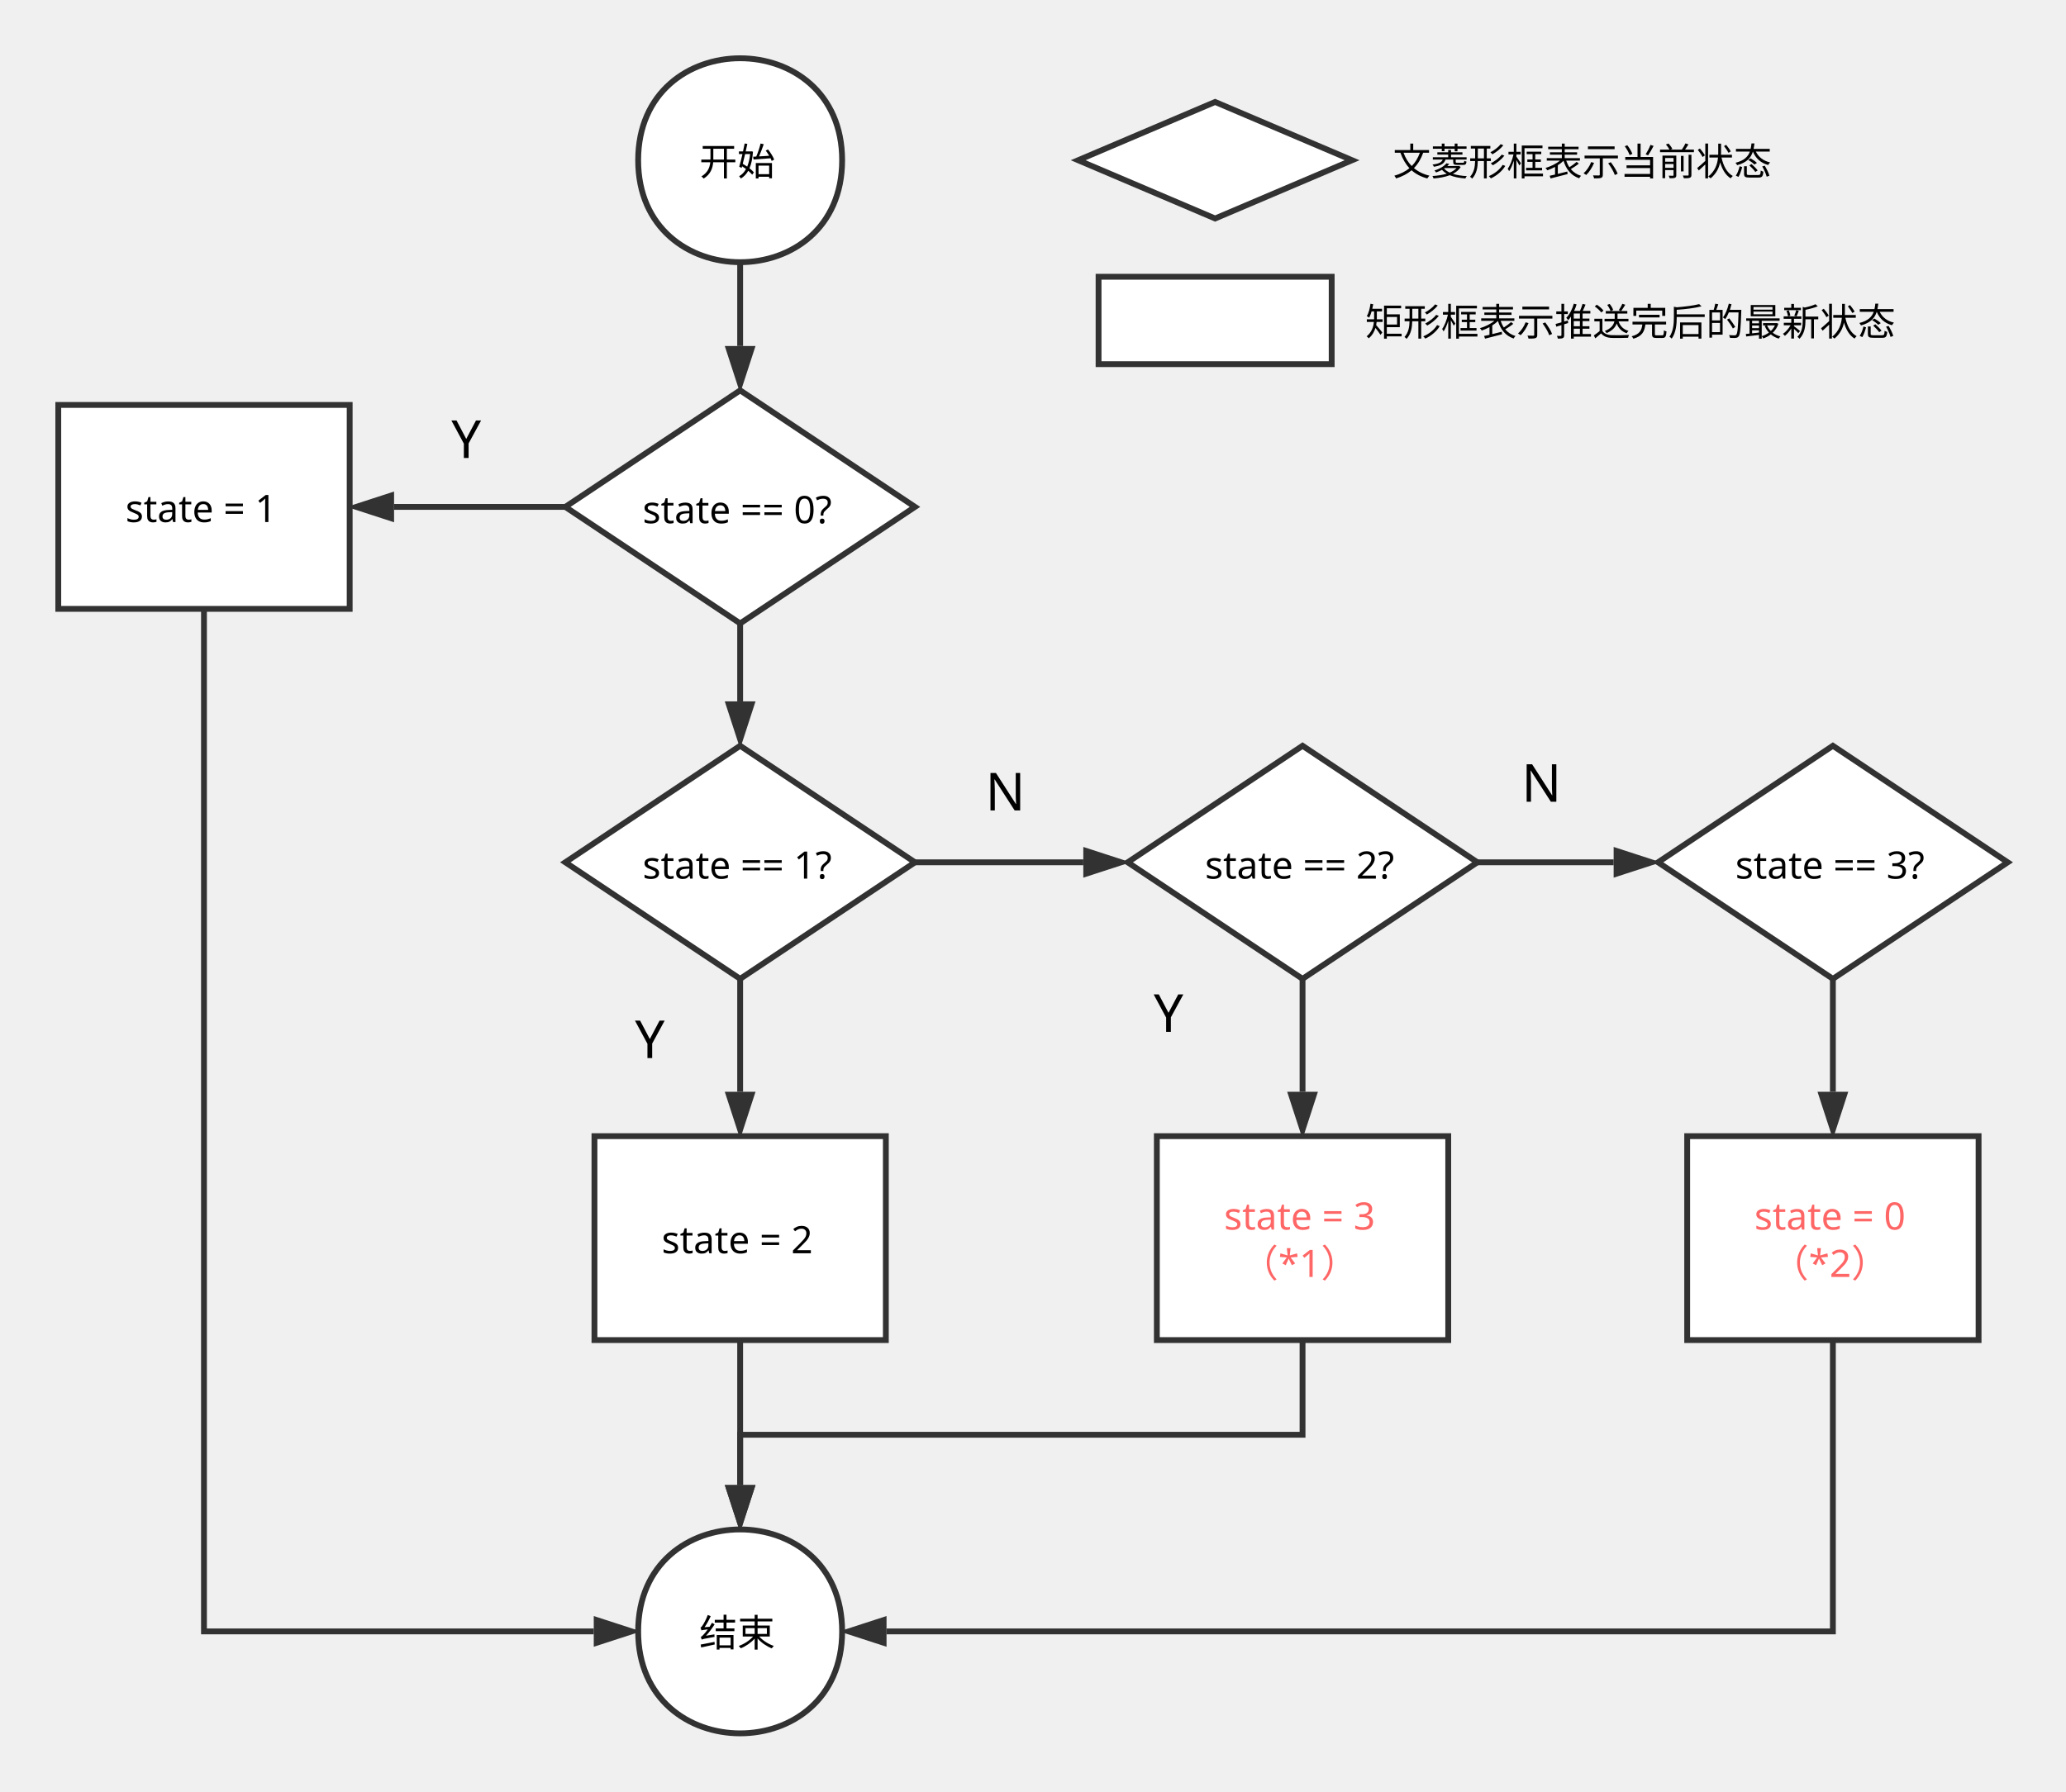
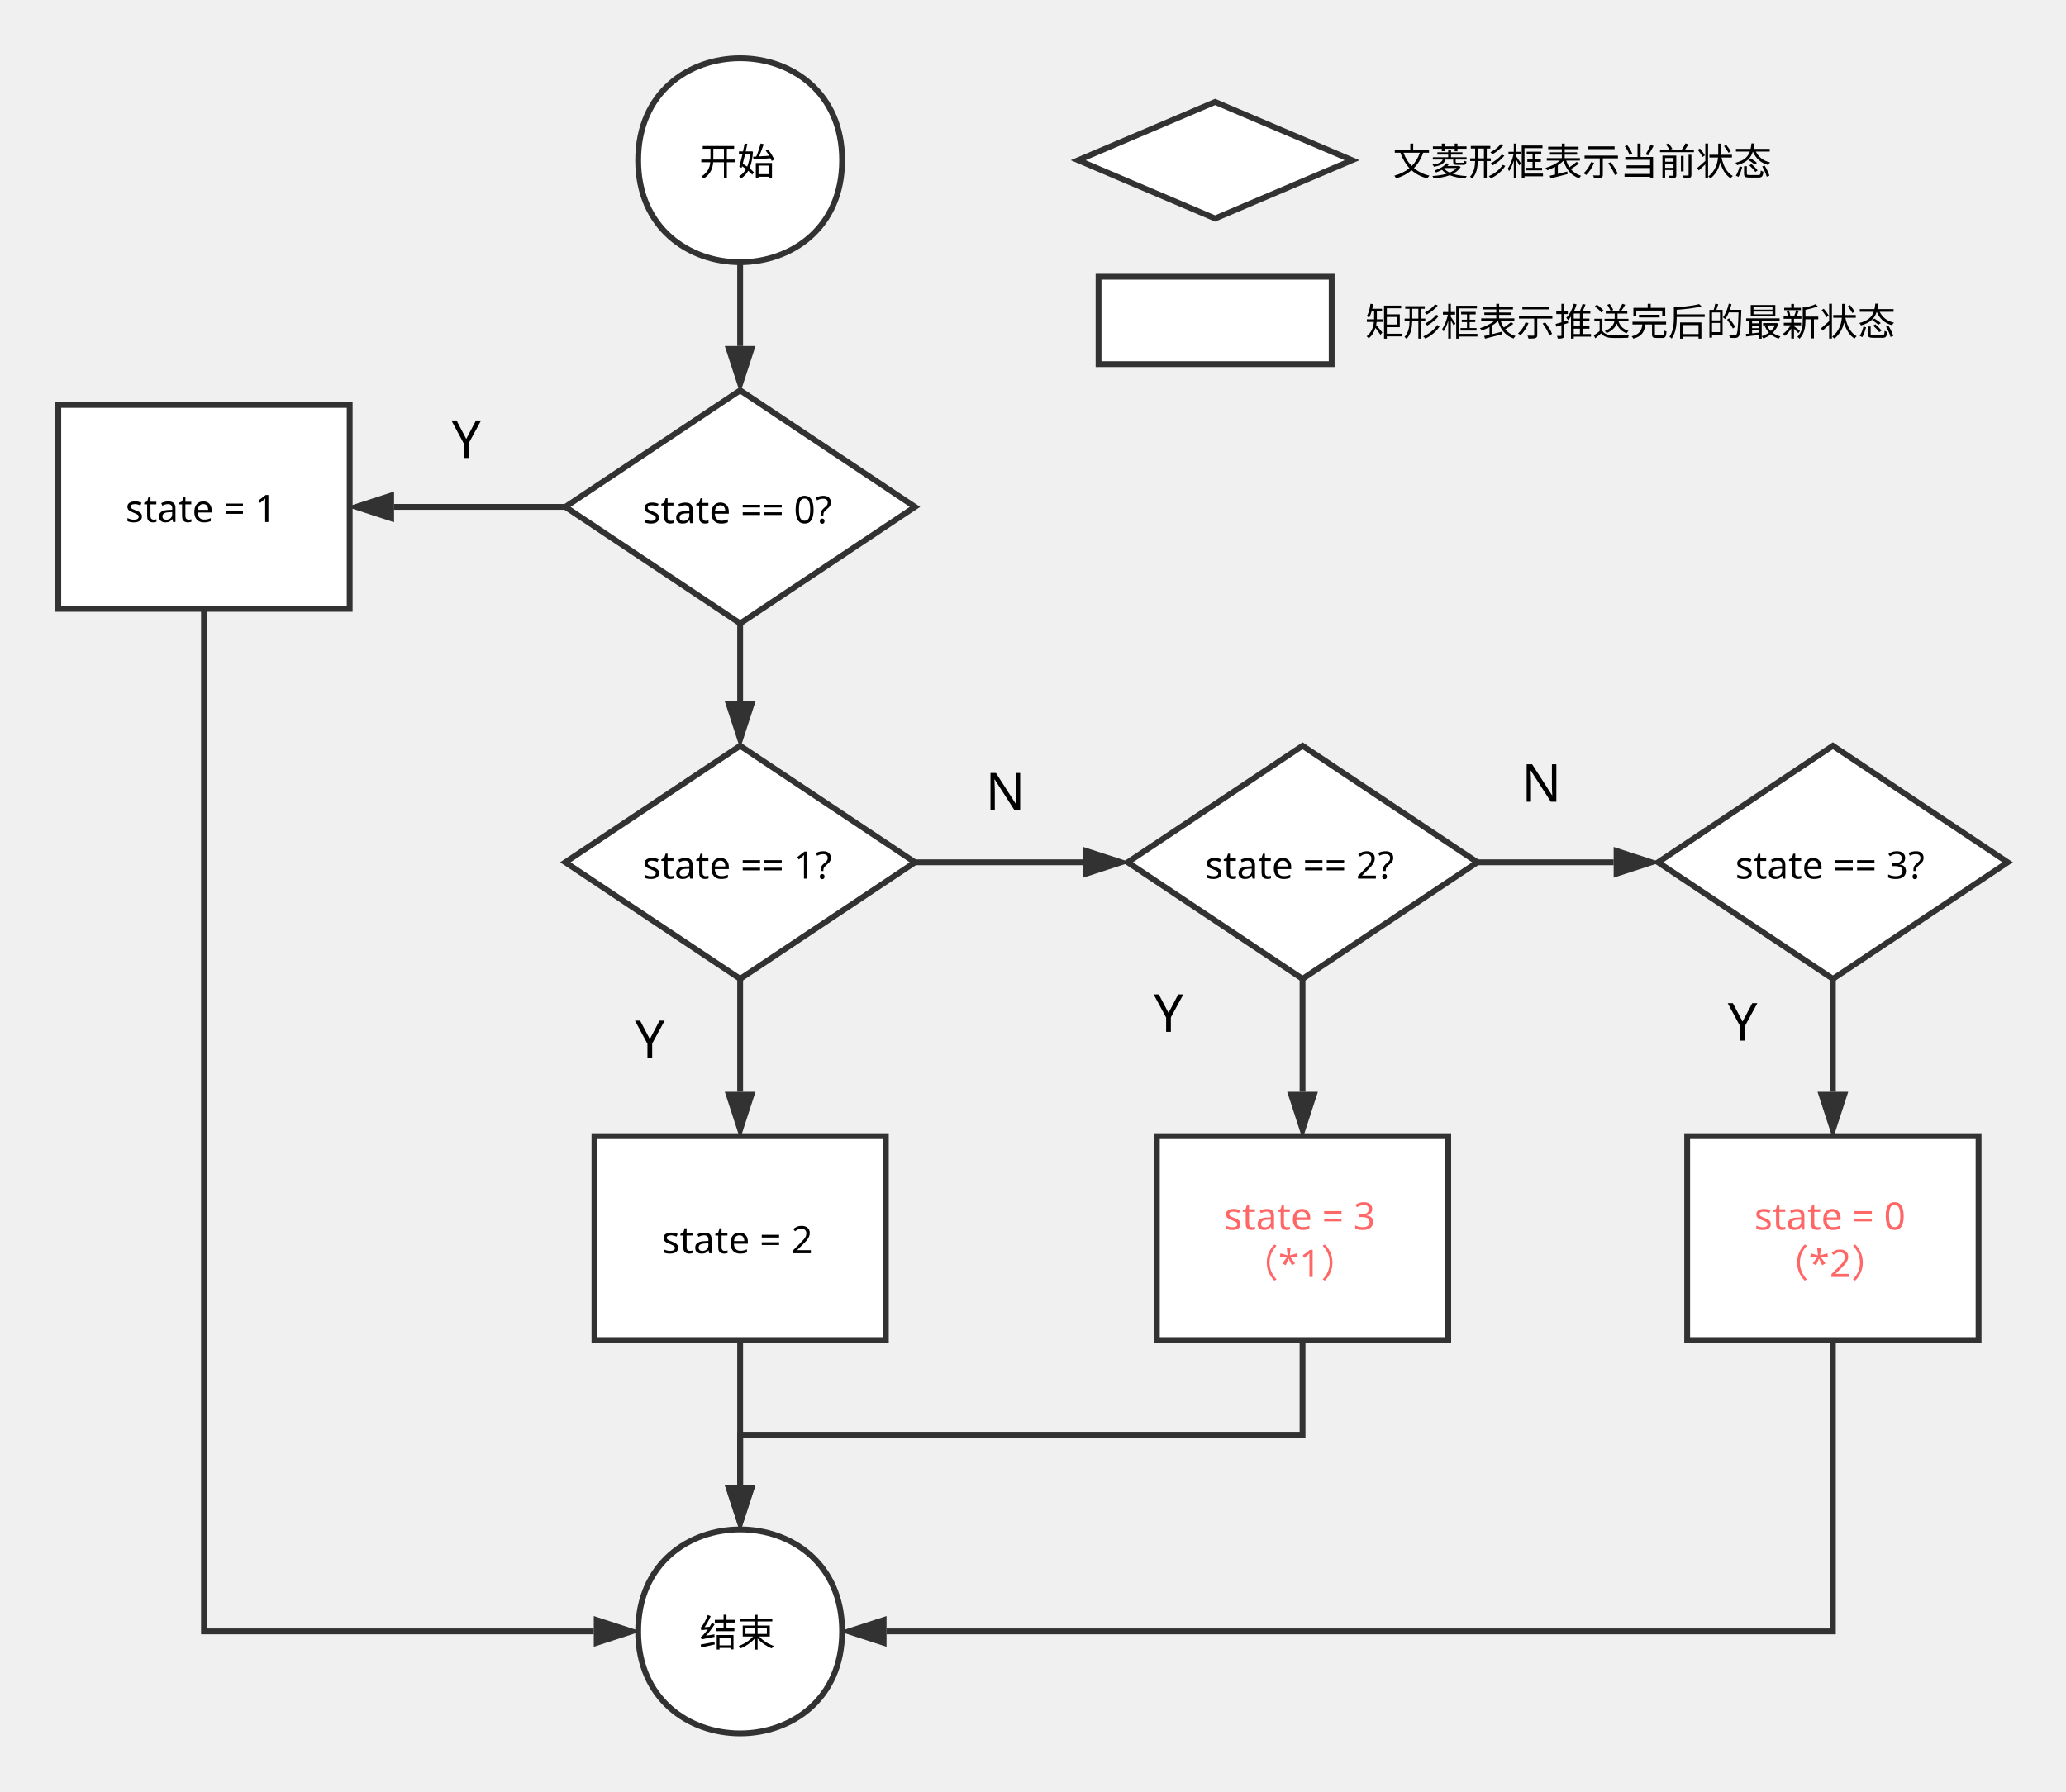
<svg xmlns="http://www.w3.org/2000/svg" id="processonSvg1000" viewBox="14.0 10.0 709.0 615.0" width="709.0" height="615.0">
  <defs id="ProcessOnDefs1001">
    <marker id="ProcessOnMarker1011" markerUnits="userSpaceOnUse" orient="auto" markerWidth="16.236" markerHeight="10.551" viewBox="-1.0 -1.376 16.236 10.551" refX="-1.0" refY="3.899">
      <path id="ProcessOnPath1012" d="M12.0 3.899L0.0 7.798V0.0Z" stroke="#323232" stroke-width="2.0" fill="#323232" transform="matrix(1.0,0.0,0.0,1.0,0.0,0.0)" />
    </marker>
    <marker id="ProcessOnMarker1019" markerUnits="userSpaceOnUse" orient="auto" markerWidth="16.236" markerHeight="10.551" viewBox="-1.0 -1.376 16.236 10.551" refX="-1.0" refY="3.899">
      <path id="ProcessOnPath1020" d="M12.0 3.899L0.0 7.798V0.0Z" stroke="#323232" stroke-width="2.0" fill="#323232" transform="matrix(1.0,0.0,0.0,1.0,0.0,0.0)" />
    </marker>
    <marker id="ProcessOnMarker1031" markerUnits="userSpaceOnUse" orient="auto" markerWidth="16.236" markerHeight="10.551" viewBox="-1.0 -1.376 16.236 10.551" refX="-1.0" refY="3.899">
      <path id="ProcessOnPath1032" d="M12.0 3.899L0.0 7.798V0.0Z" stroke="#323232" stroke-width="2.0" fill="#323232" transform="matrix(1.0,0.0,0.0,1.0,0.0,0.0)" />
    </marker>
    <marker id="ProcessOnMarker1039" markerUnits="userSpaceOnUse" orient="auto" markerWidth="16.236" markerHeight="10.551" viewBox="-1.0 -1.376 16.236 10.551" refX="-1.0" refY="3.899">
      <path id="ProcessOnPath1040" d="M12.0 3.899L0.0 7.798V0.0Z" stroke="#323232" stroke-width="2.0" fill="#323232" transform="matrix(1.0,0.0,0.0,1.0,0.0,0.0)" />
    </marker>
    <marker id="ProcessOnMarker1051" markerUnits="userSpaceOnUse" orient="auto" markerWidth="16.236" markerHeight="10.551" viewBox="-1.0 -1.376 16.236 10.551" refX="-1.0" refY="3.899">
      <path id="ProcessOnPath1052" d="M12.0 3.899L0.0 7.798V0.0Z" stroke="#323232" stroke-width="2.0" fill="#323232" transform="matrix(1.0,0.0,0.0,1.0,0.0,0.0)" />
    </marker>
    <marker id="ProcessOnMarker1064" markerUnits="userSpaceOnUse" orient="auto" markerWidth="16.236" markerHeight="10.551" viewBox="-1.0 -1.376 16.236 10.551" refX="-1.0" refY="3.899">
      <path id="ProcessOnPath1065" d="M12.0 3.899L0.0 7.798V0.0Z" stroke="#323232" stroke-width="2.0" fill="#323232" transform="matrix(1.0,0.0,0.0,1.0,0.0,0.0)" />
    </marker>
    <marker id="ProcessOnMarker1076" markerUnits="userSpaceOnUse" orient="auto" markerWidth="16.236" markerHeight="10.551" viewBox="-1.0 -1.376 16.236 10.551" refX="-1.0" refY="3.899">
      <path id="ProcessOnPath1077" d="M12.0 3.899L0.0 7.798V0.0Z" stroke="#323232" stroke-width="2.0" fill="#323232" transform="matrix(1.0,0.0,0.0,1.0,0.0,0.0)" />
    </marker>
    <marker id="ProcessOnMarker1089" markerUnits="userSpaceOnUse" orient="auto" markerWidth="16.236" markerHeight="10.551" viewBox="-1.0 -1.376 16.236 10.551" refX="-1.0" refY="3.899">
      <path id="ProcessOnPath1090" d="M12.0 3.899L0.0 7.798V0.0Z" stroke="#323232" stroke-width="2.0" fill="#323232" transform="matrix(1.0,0.0,0.0,1.0,0.0,0.0)" />
    </marker>
    <marker id="ProcessOnMarker1101" markerUnits="userSpaceOnUse" orient="auto" markerWidth="16.236" markerHeight="10.551" viewBox="-1.0 -1.376 16.236 10.551" refX="-1.0" refY="3.899">
      <path id="ProcessOnPath1102" d="M12.0 3.899L0.0 7.798V0.0Z" stroke="#323232" stroke-width="2.0" fill="#323232" transform="matrix(1.0,0.0,0.0,1.0,0.0,0.0)" />
    </marker>
    <marker id="ProcessOnMarker1105" markerUnits="userSpaceOnUse" orient="auto" markerWidth="16.236" markerHeight="10.551" viewBox="-1.0 -1.376 16.236 10.551" refX="-1.0" refY="3.899">
      <path id="ProcessOnPath1106" d="M12.0 3.899L0.0 7.798V0.0Z" stroke="#323232" stroke-width="2.0" fill="#323232" transform="matrix(1.0,0.0,0.0,1.0,0.0,0.0)" />
    </marker>
    <marker id="ProcessOnMarker1109" markerUnits="userSpaceOnUse" orient="auto" markerWidth="16.236" markerHeight="10.551" viewBox="-1.0 -1.376 16.236 10.551" refX="-1.0" refY="3.899">
      <path id="ProcessOnPath1110" d="M12.0 3.899L0.0 7.798V0.0Z" stroke="#323232" stroke-width="2.0" fill="#323232" transform="matrix(1.0,0.0,0.0,1.0,0.0,0.0)" />
    </marker>
    <marker id="ProcessOnMarker1113" markerUnits="userSpaceOnUse" orient="auto" markerWidth="16.236" markerHeight="10.551" viewBox="-1.0 -1.376 16.236 10.551" refX="-1.0" refY="3.899">
      <path id="ProcessOnPath1114" d="M12.0 3.899L0.0 7.798V0.0Z" stroke="#323232" stroke-width="2.0" fill="#323232" transform="matrix(1.0,0.0,0.0,1.0,0.0,0.0)" />
    </marker>
  </defs>
  <g id="ProcessOnG1002">
    <path id="ProcessOnPath1003" d="M14.0 10.0H723.0V625.0H14.0V10.0Z" fill="none" />
    <g id="ProcessOnG1004">
      <g id="ProcessOnG1005" transform="matrix(1.0,0.0,0.0,1.0,208.0,144.0)" opacity="1.0">
        <path id="ProcessOnPath1006" d="M0.0 40.0L60.0 0.0L120.0 40.0L60.0 80.0Z" stroke="#323232" stroke-width="2.0" stroke-dasharray="none" opacity="1.0" fill="#ffffff" />
        <g id="ProcessOnG1007" transform="matrix(1.0,0.0,0.0,1.0,10.0,32.275)">
          <text id="ProcessOnText1008" fill="#000000" font-size="13" x="49.0" y="13.325" font-family="微软雅黑" font-weight="normal" font-style="normal" text-decoration="none" family="微软雅黑" text-anchor="middle" size="13">state == 0?</text>
        </g>
      </g>
      <g id="ProcessOnG1009">
        <path id="ProcessOnPath1010" d="M268.0 100.0L268.0 122.0L268.0 122.0L268.0 128.764" stroke="#323232" stroke-width="2.0" stroke-dasharray="none" fill="none" marker-end="url(#ProcessOnMarker1011)" />
      </g>
      <g id="ProcessOnG1013" transform="matrix(1.0,0.0,0.0,1.0,34.0,149.0)" opacity="1.0">
        <path id="ProcessOnPath1014" d="M0.0 0.0L100.0 0.0L100.0 70.0L0.0 70.0Z" stroke="#323232" stroke-width="2.0" stroke-dasharray="none" opacity="1.0" fill="#ffffff" />
        <g id="ProcessOnG1015" transform="matrix(1.0,0.0,0.0,1.0,10.0,26.875)">
          <text id="ProcessOnText1016" fill="#000000" font-size="13" x="39.0" y="13.325" font-family="微软雅黑" font-weight="normal" font-style="normal" text-decoration="none" family="微软雅黑" text-anchor="middle" size="13">state = 1</text>
        </g>
      </g>
      <g id="ProcessOnG1017">
        <path id="ProcessOnPath1018" d="M208.0 184.0L171.0 184.0L171.0 184.0L149.236 184.0" stroke="#323232" stroke-width="2.0" stroke-dasharray="none" fill="none" marker-end="url(#ProcessOnMarker1019)" />
      </g>
      <g id="ProcessOnG1021" transform="matrix(1.0,0.0,0.0,1.0,95.0,140.0)" opacity="1.0">
        <path id="ProcessOnPath1022" d="M0.0 0.0L160.0 0.0L160.0 40.0L0.0 40.0Z" stroke="none" stroke-width="0.0" stroke-dasharray="none" opacity="1.0" fill="none" />
        <g id="ProcessOnG1023" transform="matrix(1.0,0.0,0.0,1.0,0.0,8.75)">
          <text id="ProcessOnText1024" fill="#000000" font-size="18" x="79.0" y="18.45" font-family="微软雅黑" font-weight="normal" font-style="normal" text-decoration="none" family="微软雅黑" text-anchor="middle" size="18">Y</text>
        </g>
      </g>
      <g id="ProcessOnG1025" transform="matrix(1.0,0.0,0.0,1.0,208.0,266.0)" opacity="1.0">
        <path id="ProcessOnPath1026" d="M0.0 40.0L60.0 0.0L120.0 40.0L60.0 80.0Z" stroke="#323232" stroke-width="2.0" stroke-dasharray="none" opacity="1.0" fill="#ffffff" />
        <g id="ProcessOnG1027" transform="matrix(1.0,0.0,0.0,1.0,10.0,32.275)">
          <text id="ProcessOnText1028" fill="#000000" font-size="13" x="49.0" y="13.325" font-family="微软雅黑" font-weight="normal" font-style="normal" text-decoration="none" family="微软雅黑" text-anchor="middle" size="13">state == 1?</text>
        </g>
      </g>
      <g id="ProcessOnG1029">
        <path id="ProcessOnPath1030" d="M268.0 224.0L268.0 245.0L268.0 245.0L268.0 250.764" stroke="#323232" stroke-width="2.0" stroke-dasharray="none" fill="none" marker-end="url(#ProcessOnMarker1031)" />
      </g>
      <g id="ProcessOnG1033" transform="matrix(1.0,0.0,0.0,1.0,218.0,400.0)" opacity="1.0">
        <path id="ProcessOnPath1034" d="M0.0 0.0L100.0 0.0L100.0 70.0L0.0 70.0Z" stroke="#323232" stroke-width="2.0" stroke-dasharray="none" opacity="1.0" fill="#ffffff" />
        <g id="ProcessOnG1035" transform="matrix(1.0,0.0,0.0,1.0,10.0,26.875)">
          <text id="ProcessOnText1036" fill="#000000" font-size="13" x="39.0" y="13.325" font-family="微软雅黑" font-weight="normal" font-style="normal" text-decoration="none" family="微软雅黑" text-anchor="middle" size="13">state = 2</text>
        </g>
      </g>
      <g id="ProcessOnG1037">
        <path id="ProcessOnPath1038" d="M268.0 346.0L268.0 373.0L268.0 373.0L268.0 384.764" stroke="#323232" stroke-width="2.0" stroke-dasharray="none" fill="none" marker-end="url(#ProcessOnMarker1039)" />
      </g>
      <g id="ProcessOnG1041" transform="matrix(1.0,0.0,0.0,1.0,158.0,346.0)" opacity="1.0">
        <path id="ProcessOnPath1042" d="M0.0 0.0L160.0 0.0L160.0 40.0L0.0 40.0Z" stroke="none" stroke-width="0.0" stroke-dasharray="none" opacity="1.0" fill="none" />
        <g id="ProcessOnG1043" transform="matrix(1.0,0.0,0.0,1.0,0.0,8.75)">
          <text id="ProcessOnText1044" fill="#000000" font-size="18" x="79.0" y="18.45" font-family="微软雅黑" font-weight="normal" font-style="normal" text-decoration="none" family="微软雅黑" text-anchor="middle" size="18">Y</text>
        </g>
      </g>
      <g id="ProcessOnG1045" transform="matrix(1.0,0.0,0.0,1.0,401.0,266.0)" opacity="1.0">
        <path id="ProcessOnPath1046" d="M0.0 40.0L60.0 0.0L120.0 40.0L60.0 80.0Z" stroke="#323232" stroke-width="2.0" stroke-dasharray="none" opacity="1.0" fill="#ffffff" />
        <g id="ProcessOnG1047" transform="matrix(1.0,0.0,0.0,1.0,10.0,32.275)">
          <text id="ProcessOnText1048" fill="#000000" font-size="13" x="49.0" y="13.325" font-family="微软雅黑" font-weight="normal" font-style="normal" text-decoration="none" family="微软雅黑" text-anchor="middle" size="13">state == 2?</text>
        </g>
      </g>
      <g id="ProcessOnG1049">
        <path id="ProcessOnPath1050" d="M328.0 306.0L364.5 306.0L364.5 306.0L385.764 306.0" stroke="#323232" stroke-width="2.0" stroke-dasharray="none" fill="none" marker-end="url(#ProcessOnMarker1051)" />
      </g>
      <g id="ProcessOnG1053" transform="matrix(1.0,0.0,0.0,1.0,280.0,261.0)" opacity="1.0">
        <path id="ProcessOnPath1054" d="M0.0 0.0L160.0 0.0L160.0 40.0L0.0 40.0Z" stroke="none" stroke-width="0.0" stroke-dasharray="none" opacity="1.0" fill="none" />
        <g id="ProcessOnG1055" transform="matrix(1.0,0.0,0.0,1.0,0.0,8.75)">
          <text id="ProcessOnText1056" fill="#000000" font-size="18" x="79.0" y="18.45" font-family="微软雅黑" font-weight="normal" font-style="normal" text-decoration="none" family="微软雅黑" text-anchor="middle" size="18">N</text>
        </g>
      </g>
      <g id="ProcessOnG1057" transform="matrix(1.0,0.0,0.0,1.0,411.0,400.0)" opacity="1.0">
        <path id="ProcessOnPath1058" d="M0.0 0.0L100.0 0.0L100.0 70.0L0.0 70.0Z" stroke="#323232" stroke-width="2.0" stroke-dasharray="none" opacity="1.0" fill="#ffffff" />
        <g id="ProcessOnG1059" transform="matrix(1.0,0.0,0.0,1.0,10.0,18.75)">
          <text id="ProcessOnText1060" fill="#ff6666" font-size="13" x="39.0" y="13.325" font-family="微软雅黑" font-weight="normal" font-style="normal" text-decoration="none" family="微软雅黑" text-anchor="middle" size="13">state = 3</text>
          <text id="ProcessOnText1061" fill="#ff6666" font-size="13" x="39.0" y="29.575" font-family="微软雅黑" font-weight="normal" font-style="normal" text-decoration="none" family="微软雅黑" text-anchor="middle" size="13">（*1）</text>
        </g>
      </g>
      <g id="ProcessOnG1062">
        <path id="ProcessOnPath1063" d="M461.0 346.0L461.0 373.0L461.0 373.0L461.0 384.764" stroke="#323232" stroke-width="2.0" stroke-dasharray="none" fill="none" marker-end="url(#ProcessOnMarker1064)" />
      </g>
      <g id="ProcessOnG1066" transform="matrix(1.0,0.0,0.0,1.0,336.0,337.0)" opacity="1.0">
        <path id="ProcessOnPath1067" d="M0.0 0.0L160.0 0.0L160.0 40.0L0.0 40.0Z" stroke="none" stroke-width="0.0" stroke-dasharray="none" opacity="1.0" fill="none" />
        <g id="ProcessOnG1068" transform="matrix(1.0,0.0,0.0,1.0,0.0,8.75)">
          <text id="ProcessOnText1069" fill="#000000" font-size="18" x="79.0" y="18.45" font-family="微软雅黑" font-weight="normal" font-style="normal" text-decoration="none" family="微软雅黑" text-anchor="middle" size="18">Y</text>
        </g>
      </g>
      <g id="ProcessOnG1070" transform="matrix(1.0,0.0,0.0,1.0,583.0,266.0)" opacity="1.0">
        <path id="ProcessOnPath1071" d="M0.0 40.0L60.0 0.0L120.0 40.0L60.0 80.0Z" stroke="#323232" stroke-width="2.0" stroke-dasharray="none" opacity="1.0" fill="#ffffff" />
        <g id="ProcessOnG1072" transform="matrix(1.0,0.0,0.0,1.0,10.0,32.275)">
          <text id="ProcessOnText1073" fill="#000000" font-size="13" x="49.0" y="13.325" font-family="微软雅黑" font-weight="normal" font-style="normal" text-decoration="none" family="微软雅黑" text-anchor="middle" size="13">state == 3?</text>
        </g>
      </g>
      <g id="ProcessOnG1074">
        <path id="ProcessOnPath1075" d="M521.0 306.0L552.0 306.0L552.0 306.0L567.764 306.0" stroke="#323232" stroke-width="2.0" stroke-dasharray="none" fill="none" marker-end="url(#ProcessOnMarker1076)" />
      </g>
      <g id="ProcessOnG1078" transform="matrix(1.0,0.0,0.0,1.0,464.0,258.0)" opacity="1.0">
        <path id="ProcessOnPath1079" d="M0.0 0.0L160.0 0.0L160.0 40.0L0.0 40.0Z" stroke="none" stroke-width="0.0" stroke-dasharray="none" opacity="1.0" fill="none" />
        <g id="ProcessOnG1080" transform="matrix(1.0,0.0,0.0,1.0,0.0,8.75)">
          <text id="ProcessOnText1081" fill="#000000" font-size="18" x="79.0" y="18.45" font-family="微软雅黑" font-weight="normal" font-style="normal" text-decoration="none" family="微软雅黑" text-anchor="middle" size="18">N</text>
        </g>
      </g>
      <g id="ProcessOnG1082" transform="matrix(1.0,0.0,0.0,1.0,593.0,400.0)" opacity="1.0">
        <path id="ProcessOnPath1083" d="M0.0 0.0L100.0 0.0L100.0 70.0L0.0 70.0Z" stroke="#323232" stroke-width="2.0" stroke-dasharray="none" opacity="1.0" fill="#ffffff" />
        <g id="ProcessOnG1084" transform="matrix(1.0,0.0,0.0,1.0,10.0,18.75)">
          <text id="ProcessOnText1085" fill="#ff6666" font-size="13" x="39.0" y="13.325" font-family="微软雅黑" font-weight="normal" font-style="normal" text-decoration="none" family="微软雅黑" text-anchor="middle" size="13">state = 0</text>
          <text id="ProcessOnText1086" fill="#ff6666" font-size="13" x="39.0" y="29.575" font-family="微软雅黑" font-weight="normal" font-style="normal" text-decoration="none" family="微软雅黑" text-anchor="middle" size="13">（*2）</text>
        </g>
      </g>
      <g id="ProcessOnG1087">
        <path id="ProcessOnPath1088" d="M643.0 346.0L643.0 373.0L643.0 373.0L643.0 384.764" stroke="#323232" stroke-width="2.0" stroke-dasharray="none" fill="none" marker-end="url(#ProcessOnMarker1089)" />
      </g>
      <g id="ProcessOnG1091" transform="matrix(1.0,0.0,0.0,1.0,233.0,30.0)" opacity="1.0">
        <path id="ProcessOnPath1092" d="M0.0 35.0C0.0 -11.667 70.0 -11.667 70.0 35.0C70.0 81.667 0.0 81.667 0.0 35.0Z" stroke="#323232" stroke-width="2.0" stroke-dasharray="none" opacity="1.0" fill="#ffffff" />
        <g id="ProcessOnG1093" transform="matrix(1.0,0.0,0.0,1.0,10.0,26.875)">
          <text id="ProcessOnText1094" fill="#000000" font-size="13" x="24.0" y="13.325" font-family="微软雅黑" font-weight="normal" font-style="normal" text-decoration="none" family="微软雅黑" text-anchor="middle" size="13">开始</text>
        </g>
      </g>
      <g id="ProcessOnG1095" transform="matrix(1.0,0.0,0.0,1.0,233.0,535.0)" opacity="1.0">
        <path id="ProcessOnPath1096" d="M0.0 35.0C0.0 -11.667 70.0 -11.667 70.0 35.0C70.0 81.667 0.0 81.667 0.0 35.0Z" stroke="#323232" stroke-width="2.0" stroke-dasharray="none" opacity="1.0" fill="#ffffff" />
        <g id="ProcessOnG1097" transform="matrix(1.0,0.0,0.0,1.0,10.0,26.875)">
          <text id="ProcessOnText1098" fill="#000000" font-size="13" x="24.0" y="13.325" font-family="微软雅黑" font-weight="normal" font-style="normal" text-decoration="none" family="微软雅黑" text-anchor="middle" size="13">结束</text>
        </g>
      </g>
      <g id="ProcessOnG1099">
        <path id="ProcessOnPath1100" d="M84.0 219.0L84.0 570.0L217.764 570.0" stroke="#323232" stroke-width="2.0" stroke-dasharray="none" fill="none" marker-end="url(#ProcessOnMarker1101)" />
      </g>
      <g id="ProcessOnG1103">
        <path id="ProcessOnPath1104" d="M643.0 470.0L643.0 570.0L318.236 570.0" stroke="#323232" stroke-width="2.0" stroke-dasharray="none" fill="none" marker-end="url(#ProcessOnMarker1105)" />
      </g>
      <g id="ProcessOnG1107">
        <path id="ProcessOnPath1108" d="M461.0 470.0L461.0 502.5L268.0 502.5L268.0 519.764" stroke="#323232" stroke-width="2.0" stroke-dasharray="none" fill="none" marker-end="url(#ProcessOnMarker1109)" />
      </g>
      <g id="ProcessOnG1111">
        <path id="ProcessOnPath1112" d="M268.0 470.0L268.0 502.5L268.0 502.5L268.0 519.764" stroke="#323232" stroke-width="2.0" stroke-dasharray="none" fill="none" marker-end="url(#ProcessOnMarker1113)" />
      </g>
      <g id="ProcessOnG1115" transform="matrix(1.0,0.0,0.0,1.0,384.0,45.0)" opacity="1.0">
        <path id="ProcessOnPath1116" d="M0.0 20.0L47.0 0.0L94.0 20.0L47.0 40.0Z" stroke="#323232" stroke-width="2.0" stroke-dasharray="none" opacity="1.0" fill="#ffffff" />
      </g>
      <g id="ProcessOnG1117" transform="matrix(1.0,0.0,0.0,1.0,478.0,45.0)" opacity="1.0">
        <path id="ProcessOnPath1118" d="M0.0 0.0L160.0 0.0L160.0 40.0L0.0 40.0Z" stroke="none" stroke-width="0.0" stroke-dasharray="none" opacity="1.0" fill="none" />
        <g id="ProcessOnG1119" transform="matrix(1.0,0.0,0.0,1.0,0.0,11.875)">
          <text id="ProcessOnText1120" fill="#000000" font-size="13" x="79.0" y="13.325" font-family="微软雅黑" font-weight="normal" font-style="normal" text-decoration="none" family="微软雅黑" text-anchor="middle" size="13">文菱形框表示当前状态</text>
        </g>
      </g>
      <g id="ProcessOnG1121" transform="matrix(1.0,0.0,0.0,1.0,391.0,105.0)" opacity="1.0">
        <path id="ProcessOnPath1122" d="M0.0 0.0L80.0 0.0L80.0 30.0L0.0 30.0Z" stroke="#323232" stroke-width="2.0" stroke-dasharray="none" opacity="1.0" fill="#ffffff" />
      </g>
      <g id="ProcessOnG1123" transform="matrix(1.0,0.0,0.0,1.0,478.0,105.0)" opacity="1.0">
        <path id="ProcessOnPath1124" d="M0.0 0.0L193.0 0.0L193.0 30.0L0.0 30.0Z" stroke="none" stroke-width="0.0" stroke-dasharray="none" opacity="1.0" fill="none" />
        <g id="ProcessOnG1125" transform="matrix(1.0,0.0,0.0,1.0,0.0,6.875)">
          <text id="ProcessOnText1126" fill="#000000" font-size="13" x="95.5" y="13.325" font-family="微软雅黑" font-weight="normal" font-style="normal" text-decoration="none" family="微软雅黑" text-anchor="middle" size="13">矩形框表示推送完后的最新状态</text>
        </g>
      </g>
      <g id="ProcessOnG1127" transform="matrix(1.0,0.0,0.0,1.0,401.0,337.0)" opacity="1.0">
        <path id="ProcessOnPath1128" d="M0.0 0.0L160.0 0.0L160.0 40.0L0.0 40.0Z" stroke="none" stroke-width="0.0" stroke-dasharray="none" opacity="1.0" fill="none" />
      </g>
+       <g id="ProcessOnG1129" transform="matrix(1.0,0.0,0.0,1.0,533.0,340.0)" opacity="1.0">
+         <path id="ProcessOnPath1130" d="M0.0 0.0L160.0 0.0L160.0 40.0L0.0 40.0Z" stroke="none" stroke-width="0.0" stroke-dasharray="none" opacity="1.0" fill="none" />
+         <g id="ProcessOnG1131" transform="matrix(1.0,0.0,0.0,1.0,0.0,8.75)">
+           <text id="ProcessOnText1132" fill="#000000" font-size="18" x="79.0" y="18.45" font-family="微软雅黑" font-weight="normal" font-style="normal" text-decoration="none" family="微软雅黑" text-anchor="middle" size="18">Y</text>
+         </g>
+       </g>
    </g>
  </g>
</svg>
